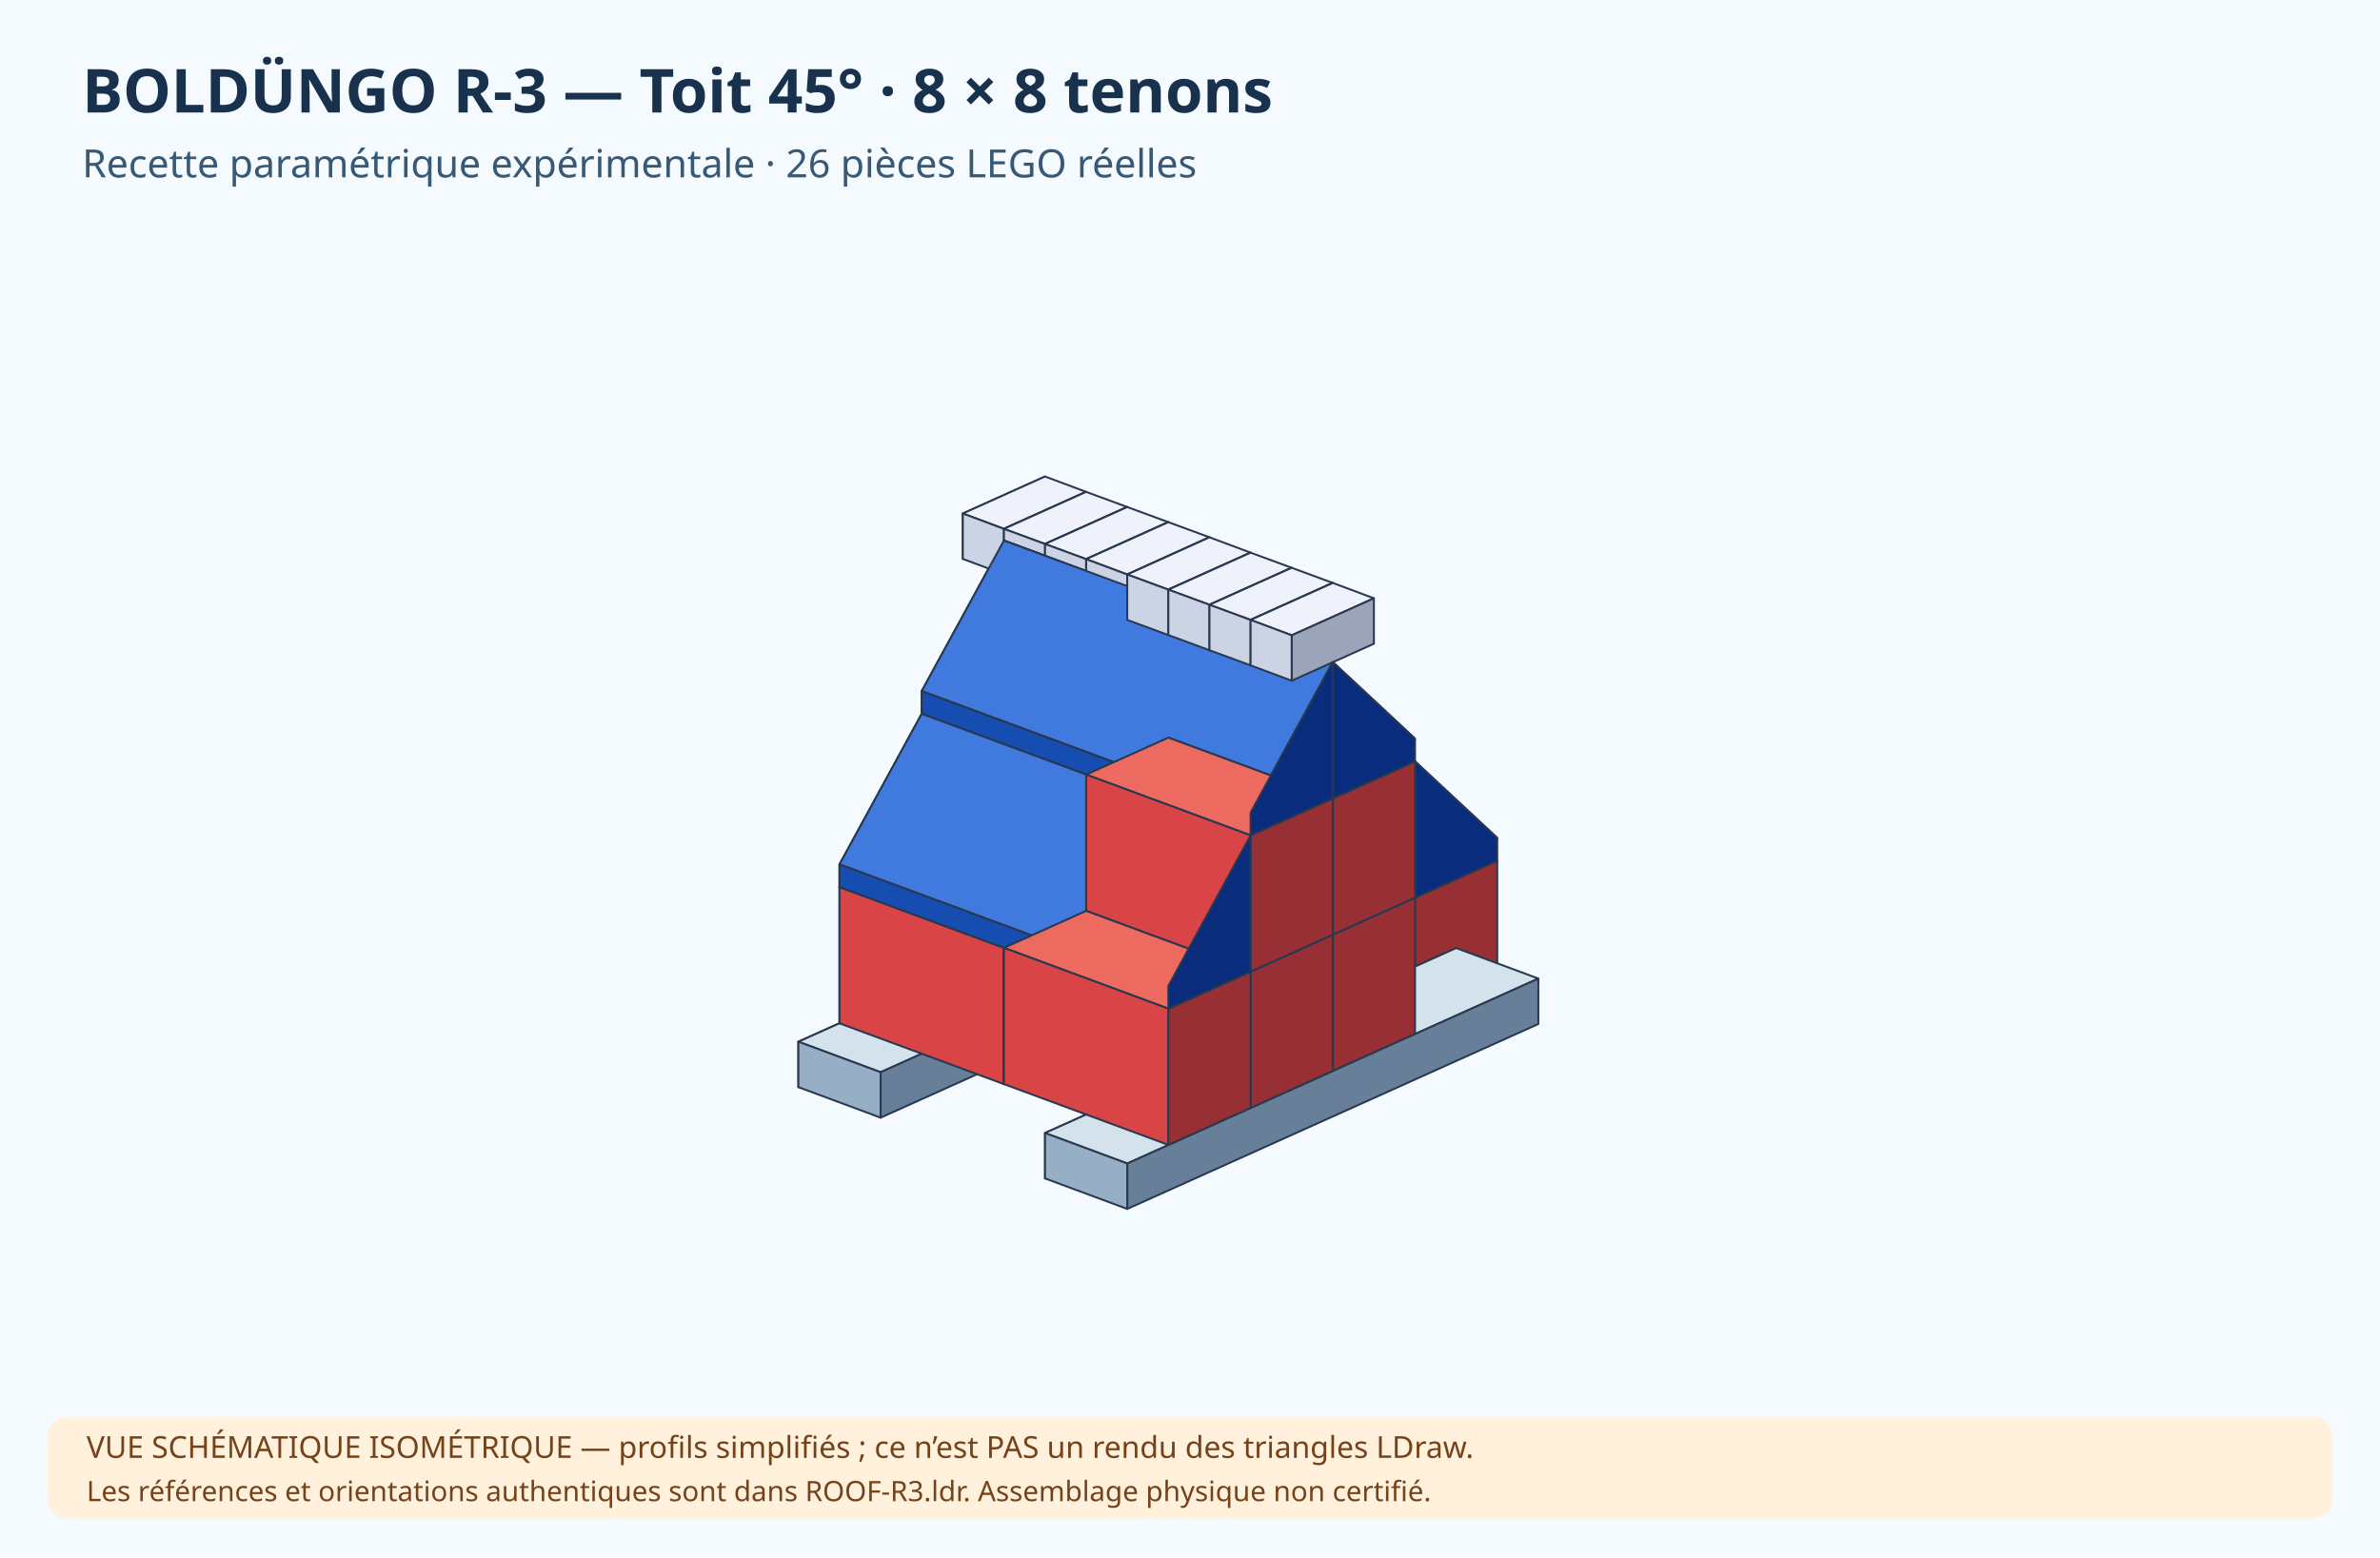
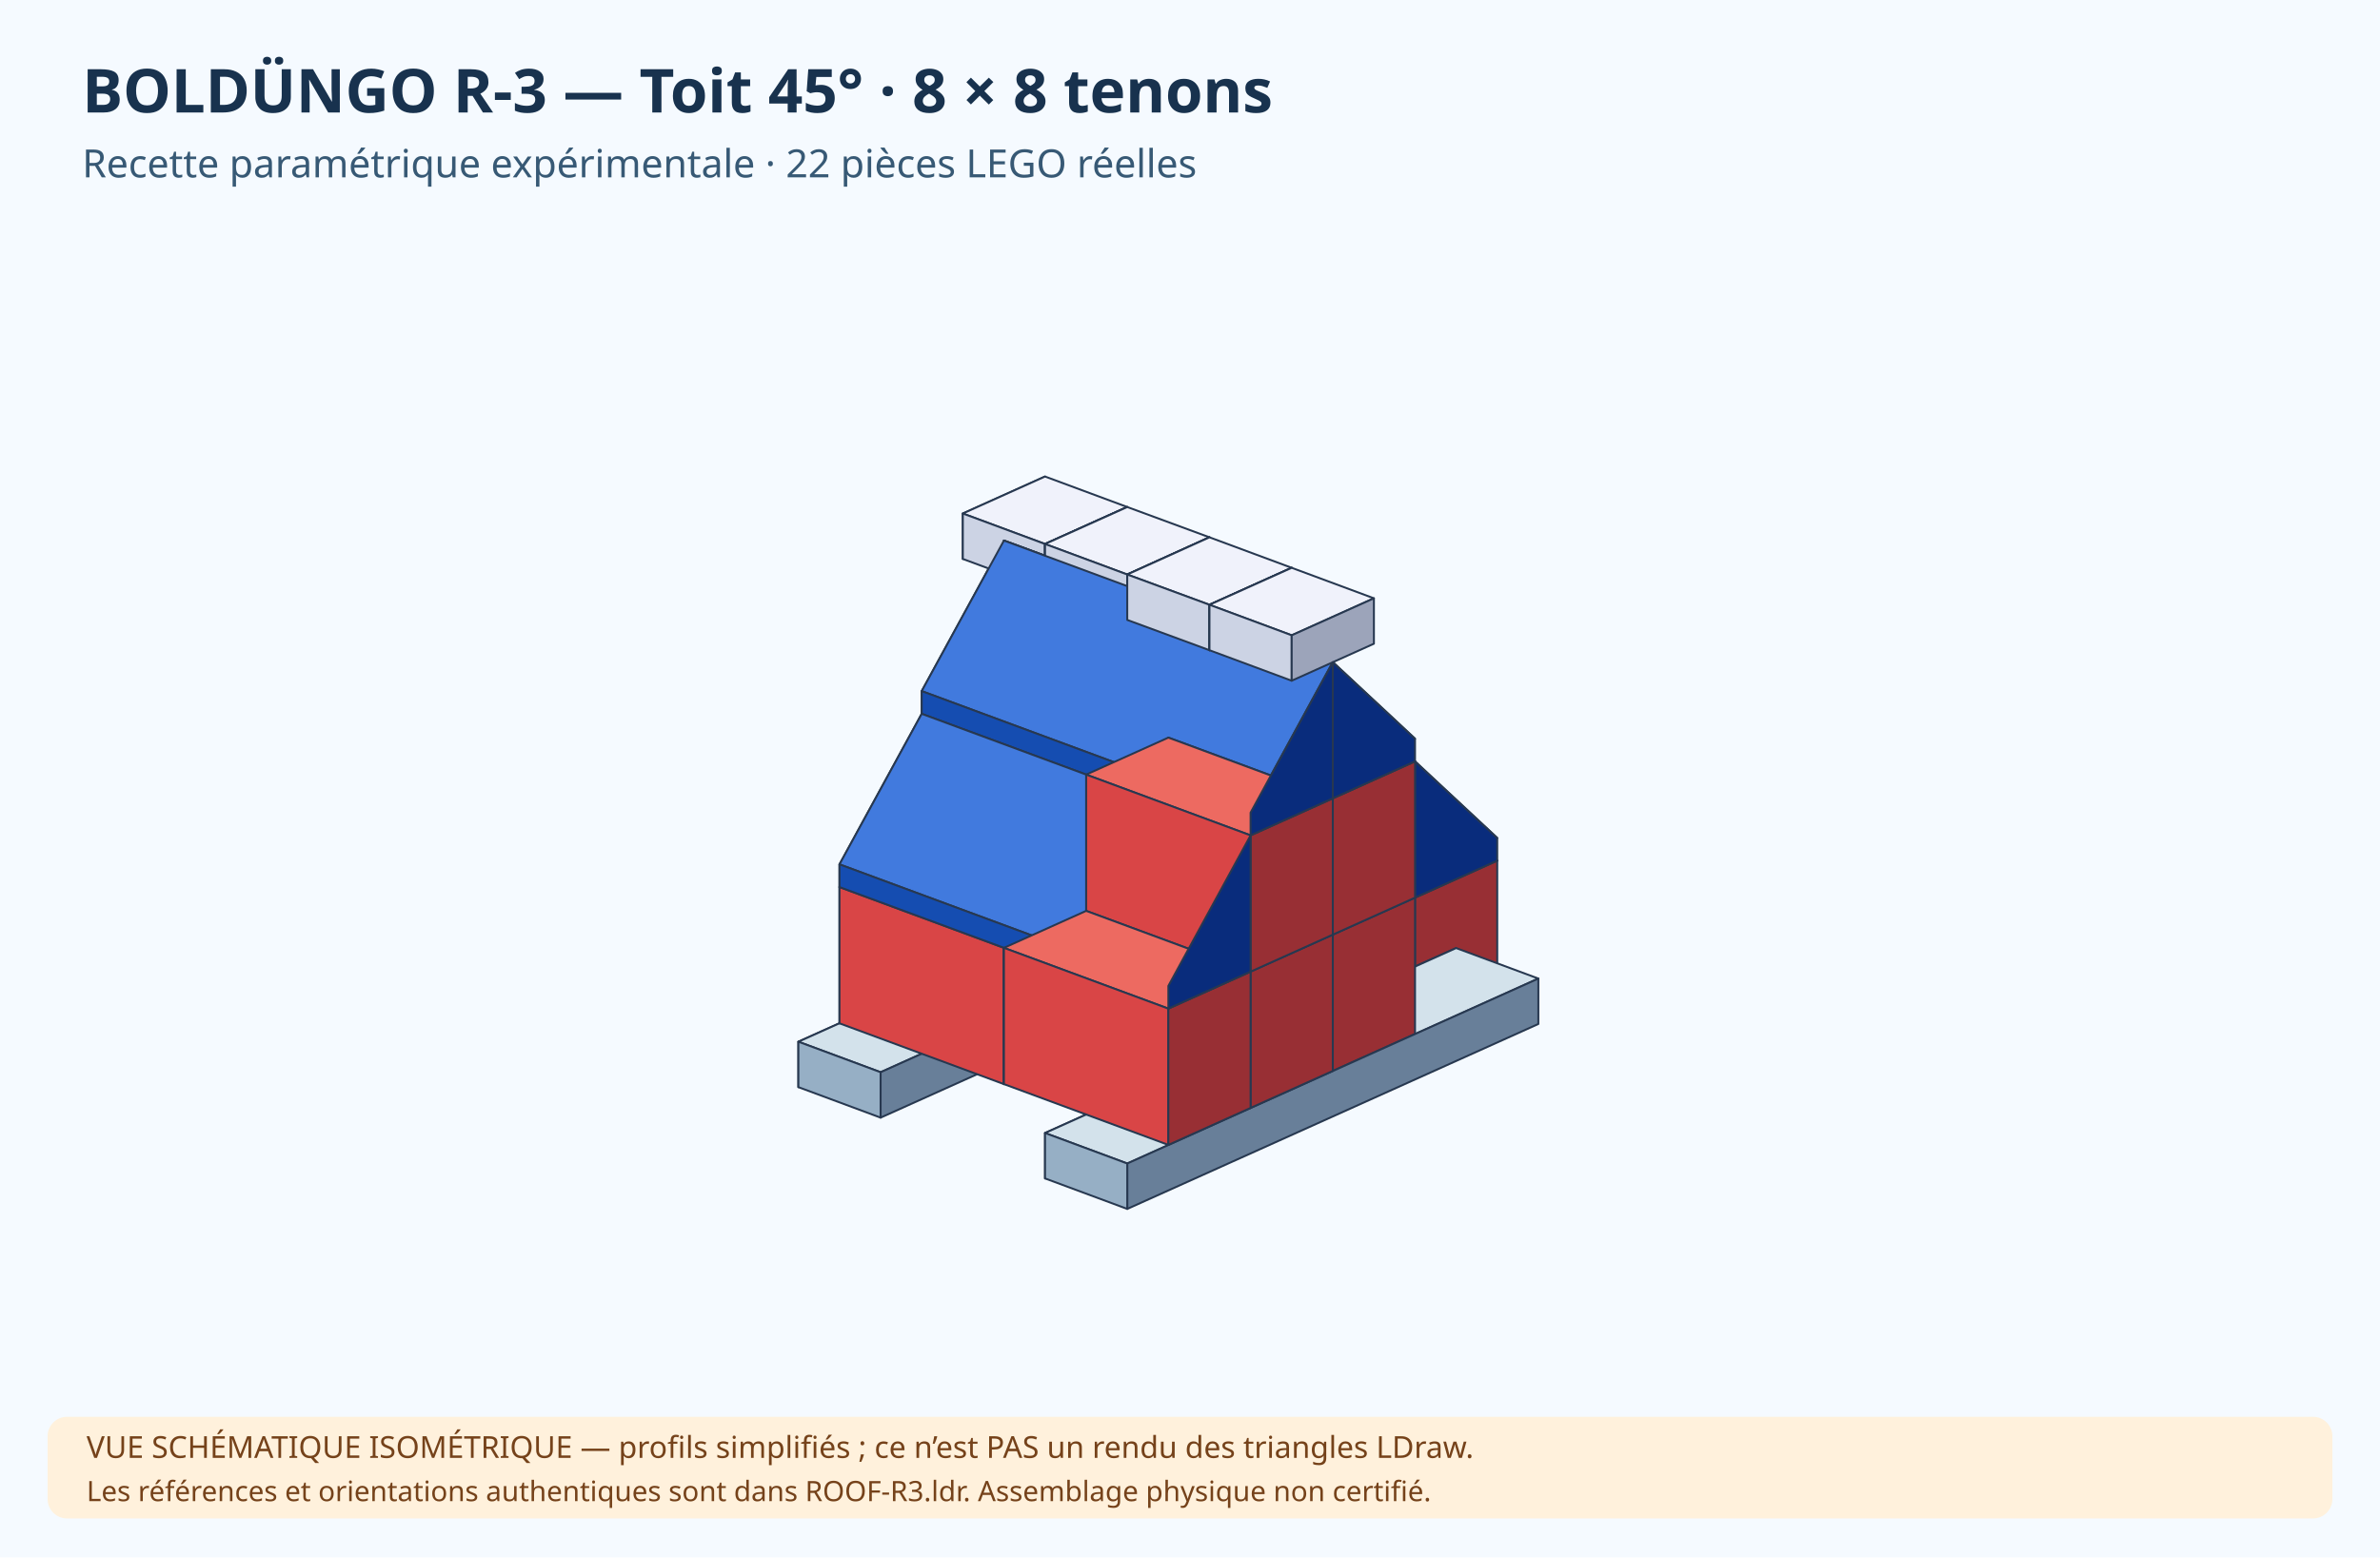
<svg xmlns="http://www.w3.org/2000/svg" width="1100" height="720" viewBox="0 0 1100 720">
  <rect width="1100" height="720" fill="#f5faff" />
  <text x="38" y="52" font-size="28" font-family="sans-serif" fill="#18324e" font-weight="bold">BOLDÜNGO R-3 — Toit 45° · 8 × 8 tenons</text>
-   <text x="38" y="82" font-size="18" font-family="sans-serif" fill="#375975">Recette paramétrique expérimentale · 26 pièces LEGO réelles</text>
+   <text x="38" y="82" font-size="18" font-family="sans-serif" fill="#375975">Recette paramétrique expérimentale · 22 pièces LEGO réelles</text>
  <g stroke-linejoin="round">
    <polygon points="540.0,404.7 502.0,421.8 502.0,358.8 540.0,341.7" fill="#982f34" stroke="#273850" stroke-width="0.9" />
    <polygon points="540.0,341.7 502.0,358.8 502.0,295.8 540.0,331.2" fill="#092c7c" stroke="#273850" stroke-width="0.9" />
    <polygon points="502.0,421.8 464.0,438.9 464.0,375.9 502.0,358.8" fill="#982f34" stroke="#273850" stroke-width="0.9" />
    <polygon points="540.0,341.7 502.0,358.8 578.0,386.9 616.0,369.8" fill="#ed6a61" stroke="#273850" stroke-width="0.9" />
    <polygon points="502.0,358.8 464.0,375.9 464.0,312.9 502.0,295.8" fill="#982f34" stroke="#273850" stroke-width="0.9" />
    <polygon points="502.0,295.8 464.0,312.9 464.0,249.9 502.0,285.3" fill="#092c7c" stroke="#273850" stroke-width="0.9" />
    <polygon points="559.0,417.1 369.0,502.6 369.0,481.6 559.0,396.1" fill="#687f99" stroke="#273850" stroke-width="0.9" />
    <polygon points="502.0,421.8 578.0,449.9 578.0,386.9 502.0,358.8" fill="#d94546" stroke="#273850" stroke-width="0.9" />
    <polygon points="483.0,241.3 445.0,258.4 445.0,237.4 483.0,220.3" fill="#9ca4ba" stroke="#273850" stroke-width="0.9" />
-     <polygon points="483.0,220.3 445.0,237.4 464.0,244.5 502.0,227.4" fill="#f0f2fb" stroke="#273850" stroke-width="0.9" />
    <polygon points="559.0,396.1 369.0,481.6 407.0,495.7 597.0,410.2" fill="#d3e2eb" stroke="#273850" stroke-width="0.9" />
    <polygon points="616.0,432.8 578.0,449.9 578.0,386.9 616.0,369.8" fill="#982f34" stroke="#273850" stroke-width="0.9" />
+     <polygon points="464.0,438.9 426.0,456.0 426.0,393.0 464.0,375.9" fill="#982f34" stroke="#273850" stroke-width="0.9" />
    <polygon points="616.0,432.8 578.0,449.9 578.0,386.9 616.0,369.8" fill="#982f34" stroke="#273850" stroke-width="0.9" />
-     <polygon points="464.0,438.9 426.0,456.0 426.0,393.0 464.0,375.9" fill="#982f34" stroke="#273850" stroke-width="0.9" />
    <polygon points="502.0,358.8 464.0,375.9 540.0,404.0 578.0,386.9" fill="#ed6a61" stroke="#273850" stroke-width="0.9" />
    <polygon points="464.0,375.9 426.0,393.0 426.0,330.0 464.0,312.9" fill="#982f34" stroke="#273850" stroke-width="0.9" />
    <polygon points="540.0,331.2 502.0,295.8 654.0,352.0 692.0,387.4" fill="#417ade" stroke="#273850" stroke-width="0.9" />
    <polygon points="502.0,295.8 464.0,312.9 540.0,341.0 578.0,323.9" fill="#ed6a61" stroke="#273850" stroke-width="0.9" />
    <polygon points="464.0,312.9 426.0,330.0 426.0,319.5 464.0,249.9" fill="#092c7c" stroke="#273850" stroke-width="0.9" />
-     <polygon points="502.0,248.4 464.0,265.5 464.0,244.5 502.0,227.4" fill="#9ca4ba" stroke="#273850" stroke-width="0.9" />
-     <polygon points="502.0,248.4 464.0,265.5 464.0,244.5 502.0,227.4" fill="#9ca4ba" stroke="#273850" stroke-width="0.9" />
-     <polygon points="445.0,258.4 464.0,265.5 464.0,244.5 445.0,237.4" fill="#ccd3e4" stroke="#273850" stroke-width="0.9" />
-     <polygon points="502.0,227.4 464.0,244.5 483.0,251.5 521.0,234.4" fill="#f0f2fb" stroke="#273850" stroke-width="0.9" />
+     <polygon points="483.0,220.3 445.0,237.4 483.0,251.5 521.0,234.4" fill="#f0f2fb" stroke="#273850" stroke-width="0.9" />
    <polygon points="597.0,431.2 407.0,516.7 407.0,495.7 597.0,410.2" fill="#687f99" stroke="#273850" stroke-width="0.9" />
    <polygon points="464.0,438.9 540.0,467.0 540.0,404.0 464.0,375.9" fill="#d94546" stroke="#273850" stroke-width="0.9" />
    <polygon points="464.0,375.9 540.0,404.0 540.0,341.0 464.0,312.9" fill="#d94546" stroke="#273850" stroke-width="0.9" />
    <polygon points="502.0,358.8 654.0,415.0 654.0,352.0 502.0,295.8" fill="#154db1" stroke="#273850" stroke-width="0.9" />
+     <polygon points="445.0,258.4 483.0,272.5 483.0,251.5 445.0,237.4" fill="#ccd3e4" stroke="#273850" stroke-width="0.9" />
    <polygon points="521.0,255.4 483.0,272.5 483.0,251.5 521.0,234.4" fill="#9ca4ba" stroke="#273850" stroke-width="0.9" />
    <polygon points="521.0,255.4 483.0,272.5 483.0,251.5 521.0,234.4" fill="#9ca4ba" stroke="#273850" stroke-width="0.9" />
-     <polygon points="464.0,265.5 483.0,272.5 483.0,251.5 464.0,244.5" fill="#ccd3e4" stroke="#273850" stroke-width="0.9" />
-     <polygon points="521.0,234.4 483.0,251.5 502.0,258.5 540.0,241.4" fill="#f0f2fb" stroke="#273850" stroke-width="0.9" />
-     <polygon points="578.0,449.9 540.0,467.0 540.0,404.0 578.0,386.9" fill="#982f34" stroke="#273850" stroke-width="0.9" />
    <polygon points="578.0,449.9 540.0,467.0 540.0,404.0 578.0,386.9" fill="#982f34" stroke="#273850" stroke-width="0.9" />
    <polygon points="426.0,456.0 388.0,473.1 388.0,410.1 426.0,393.0" fill="#982f34" stroke="#273850" stroke-width="0.9" />
+     <polygon points="578.0,449.9 540.0,467.0 540.0,404.0 578.0,386.9" fill="#982f34" stroke="#273850" stroke-width="0.9" />
+     <polygon points="464.0,375.9 426.0,393.0 502.0,421.1 540.0,404.0" fill="#ed6a61" stroke="#273850" stroke-width="0.9" />
    <polygon points="616.0,369.8 578.0,386.9 654.0,415.0 692.0,397.9" fill="#ed6a61" stroke="#273850" stroke-width="0.9" />
-     <polygon points="464.0,375.9 426.0,393.0 502.0,421.1 540.0,404.0" fill="#ed6a61" stroke="#273850" stroke-width="0.9" />
    <polygon points="426.0,393.0 388.0,410.1 388.0,399.6 426.0,330.0" fill="#092c7c" stroke="#273850" stroke-width="0.9" />
    <polygon points="578.0,386.9 540.0,404.0 540.0,341.0 578.0,323.9" fill="#982f34" stroke="#273850" stroke-width="0.9" />
    <polygon points="578.0,386.9 540.0,404.0 540.0,341.0 578.0,323.9" fill="#982f34" stroke="#273850" stroke-width="0.9" />
    <polygon points="464.0,312.9 426.0,330.0 502.0,358.1 540.0,341.0" fill="#ed6a61" stroke="#273850" stroke-width="0.9" />
    <polygon points="502.0,285.3 464.0,249.9 616.0,306.1 654.0,341.5" fill="#417ade" stroke="#273850" stroke-width="0.9" />
-     <polygon points="540.0,262.4 502.0,279.5 502.0,258.5 540.0,241.4" fill="#9ca4ba" stroke="#273850" stroke-width="0.9" />
-     <polygon points="540.0,262.4 502.0,279.5 502.0,258.5 540.0,241.4" fill="#9ca4ba" stroke="#273850" stroke-width="0.9" />
-     <polygon points="483.0,272.5 502.0,279.5 502.0,258.5 483.0,251.5" fill="#ccd3e4" stroke="#273850" stroke-width="0.9" />
-     <polygon points="540.0,241.4 502.0,258.5 521.0,265.6 559.0,248.4" fill="#f0f2fb" stroke="#273850" stroke-width="0.9" />
+     <polygon points="521.0,234.4 483.0,251.5 521.0,265.6 559.0,248.4" fill="#f0f2fb" stroke="#273850" stroke-width="0.9" />
+     <polygon points="426.0,456.0 502.0,484.1 502.0,421.1 426.0,393.0" fill="#d94546" stroke="#273850" stroke-width="0.9" />
    <polygon points="578.0,449.9 654.0,478.0 654.0,415.0 578.0,386.9" fill="#d94546" stroke="#273850" stroke-width="0.9" />
-     <polygon points="426.0,456.0 502.0,484.1 502.0,421.1 426.0,393.0" fill="#d94546" stroke="#273850" stroke-width="0.9" />
    <polygon points="426.0,393.0 502.0,421.1 502.0,358.1 426.0,330.0" fill="#d94546" stroke="#273850" stroke-width="0.9" />
    <polygon points="464.0,312.9 616.0,369.1 616.0,306.1 464.0,249.9" fill="#154db1" stroke="#273850" stroke-width="0.9" />
+     <polygon points="483.0,272.5 521.0,286.6 521.0,265.6 483.0,251.5" fill="#ccd3e4" stroke="#273850" stroke-width="0.9" />
    <polygon points="559.0,269.4 521.0,286.6 521.0,265.6 559.0,248.4" fill="#9ca4ba" stroke="#273850" stroke-width="0.9" />
    <polygon points="559.0,269.4 521.0,286.6 521.0,265.6 559.0,248.4" fill="#9ca4ba" stroke="#273850" stroke-width="0.9" />
-     <polygon points="502.0,279.5 521.0,286.6 521.0,265.6 502.0,258.5" fill="#ccd3e4" stroke="#273850" stroke-width="0.9" />
-     <polygon points="559.0,248.4 521.0,265.6 540.0,272.6 578.0,255.5" fill="#f0f2fb" stroke="#273850" stroke-width="0.9" />
+     <polygon points="540.0,467.0 502.0,484.1 502.0,421.1 540.0,404.0" fill="#982f34" stroke="#273850" stroke-width="0.9" />
    <polygon points="692.0,460.9 654.0,478.0 654.0,415.0 692.0,397.9" fill="#982f34" stroke="#273850" stroke-width="0.9" />
    <polygon points="540.0,467.0 502.0,484.1 502.0,421.1 540.0,404.0" fill="#982f34" stroke="#273850" stroke-width="0.9" />
-     <polygon points="540.0,467.0 502.0,484.1 502.0,421.1 540.0,404.0" fill="#982f34" stroke="#273850" stroke-width="0.9" />
+     <polygon points="426.0,393.0 388.0,410.1 464.0,438.2 502.0,421.1" fill="#ed6a61" stroke="#273850" stroke-width="0.9" />
    <polygon points="578.0,386.9 540.0,404.0 616.0,432.1 654.0,415.0" fill="#ed6a61" stroke="#273850" stroke-width="0.9" />
-     <polygon points="426.0,393.0 388.0,410.1 464.0,438.2 502.0,421.1" fill="#ed6a61" stroke="#273850" stroke-width="0.9" />
    <polygon points="692.0,397.9 654.0,415.0 654.0,352.0 692.0,387.4" fill="#092c7c" stroke="#273850" stroke-width="0.9" />
    <polygon points="540.0,404.0 502.0,421.1 502.0,358.1 540.0,341.0" fill="#982f34" stroke="#273850" stroke-width="0.9" />
    <polygon points="540.0,404.0 502.0,421.1 502.0,358.1 540.0,341.0" fill="#982f34" stroke="#273850" stroke-width="0.9" />
    <polygon points="578.0,323.9 540.0,341.0 616.0,369.1 654.0,352.0" fill="#ed6a61" stroke="#273850" stroke-width="0.9" />
    <polygon points="464.0,249.9 426.0,319.5 578.0,375.7 616.0,306.1" fill="#417ade" stroke="#273850" stroke-width="0.9" />
-     <polygon points="578.0,276.5 540.0,293.6 540.0,272.6 578.0,255.5" fill="#9ca4ba" stroke="#273850" stroke-width="0.9" />
-     <polygon points="578.0,276.5 540.0,293.6 540.0,272.6 578.0,255.5" fill="#9ca4ba" stroke="#273850" stroke-width="0.9" />
-     <polygon points="521.0,286.6 540.0,293.6 540.0,272.6 521.0,265.6" fill="#ccd3e4" stroke="#273850" stroke-width="0.9" />
-     <polygon points="578.0,255.5 540.0,272.6 559.0,279.6 597.0,262.5" fill="#f0f2fb" stroke="#273850" stroke-width="0.9" />
+     <polygon points="559.0,248.4 521.0,265.6 559.0,279.6 597.0,262.5" fill="#f0f2fb" stroke="#273850" stroke-width="0.9" />
    <polygon points="369.0,502.6 407.0,516.7 407.0,495.7 369.0,481.6" fill="#96afc5" stroke="#273850" stroke-width="0.9" />
    <polygon points="673.0,459.3 483.0,544.8 483.0,523.8 673.0,438.3" fill="#687f99" stroke="#273850" stroke-width="0.9" />
+     <polygon points="388.0,473.1 464.0,501.2 464.0,438.2 388.0,410.1" fill="#d94546" stroke="#273850" stroke-width="0.9" />
    <polygon points="540.0,467.0 616.0,495.1 616.0,432.1 540.0,404.0" fill="#d94546" stroke="#273850" stroke-width="0.9" />
-     <polygon points="388.0,473.1 464.0,501.2 464.0,438.2 388.0,410.1" fill="#d94546" stroke="#273850" stroke-width="0.9" />
    <polygon points="540.0,404.0 616.0,432.1 616.0,369.1 540.0,341.0" fill="#d94546" stroke="#273850" stroke-width="0.9" />
    <polygon points="426.0,330.0 578.0,386.2 578.0,375.7 426.0,319.5" fill="#154db1" stroke="#273850" stroke-width="0.9" />
+     <polygon points="521.0,286.6 559.0,300.6 559.0,279.6 521.0,265.6" fill="#ccd3e4" stroke="#273850" stroke-width="0.9" />
    <polygon points="597.0,283.5 559.0,300.6 559.0,279.6 597.0,262.5" fill="#9ca4ba" stroke="#273850" stroke-width="0.9" />
    <polygon points="597.0,283.5 559.0,300.6 559.0,279.6 597.0,262.5" fill="#9ca4ba" stroke="#273850" stroke-width="0.9" />
-     <polygon points="540.0,293.6 559.0,300.6 559.0,279.6 540.0,272.6" fill="#ccd3e4" stroke="#273850" stroke-width="0.9" />
-     <polygon points="597.0,262.5 559.0,279.6 578.0,286.6 616.0,269.5" fill="#f0f2fb" stroke="#273850" stroke-width="0.9" />
    <polygon points="673.0,438.3 483.0,523.8 521.0,537.9 711.0,452.4" fill="#d3e2eb" stroke="#273850" stroke-width="0.9" />
+     <polygon points="502.0,484.1 464.0,501.2 464.0,438.2 502.0,421.1" fill="#982f34" stroke="#273850" stroke-width="0.9" />
    <polygon points="654.0,478.0 616.0,495.1 616.0,432.1 654.0,415.0" fill="#982f34" stroke="#273850" stroke-width="0.9" />
-     <polygon points="502.0,484.1 464.0,501.2 464.0,438.2 502.0,421.1" fill="#982f34" stroke="#273850" stroke-width="0.9" />
    <polygon points="502.0,484.1 464.0,501.2 464.0,438.2 502.0,421.1" fill="#982f34" stroke="#273850" stroke-width="0.9" />
    <polygon points="540.0,404.0 502.0,421.1 578.0,449.2 616.0,432.1" fill="#ed6a61" stroke="#273850" stroke-width="0.9" />
    <polygon points="654.0,415.0 616.0,432.1 616.0,369.1 654.0,352.0" fill="#982f34" stroke="#273850" stroke-width="0.9" />
    <polygon points="426.0,330.0 388.0,399.6 540.0,455.8 578.0,386.2" fill="#417ade" stroke="#273850" stroke-width="0.9" />
    <polygon points="540.0,341.0 502.0,358.1 578.0,386.2 616.0,369.1" fill="#ed6a61" stroke="#273850" stroke-width="0.9" />
    <polygon points="654.0,352.0 616.0,369.1 616.0,306.1 654.0,341.5" fill="#092c7c" stroke="#273850" stroke-width="0.9" />
-     <polygon points="616.0,290.5 578.0,307.6 578.0,286.6 616.0,269.5" fill="#9ca4ba" stroke="#273850" stroke-width="0.9" />
-     <polygon points="616.0,290.5 578.0,307.6 578.0,286.6 616.0,269.5" fill="#9ca4ba" stroke="#273850" stroke-width="0.9" />
-     <polygon points="559.0,300.6 578.0,307.6 578.0,286.6 559.0,279.6" fill="#ccd3e4" stroke="#273850" stroke-width="0.9" />
-     <polygon points="616.0,269.5 578.0,286.6 597.0,293.7 635.0,276.6" fill="#f0f2fb" stroke="#273850" stroke-width="0.9" />
+     <polygon points="597.0,262.5 559.0,279.6 597.0,293.7 635.0,276.6" fill="#f0f2fb" stroke="#273850" stroke-width="0.9" />
    <polygon points="711.0,473.4 521.0,558.9 521.0,537.9 711.0,452.4" fill="#687f99" stroke="#273850" stroke-width="0.9" />
    <polygon points="502.0,484.1 578.0,512.2 578.0,449.2 502.0,421.1" fill="#d94546" stroke="#273850" stroke-width="0.9" />
    <polygon points="388.0,410.1 540.0,466.3 540.0,455.8 388.0,399.6" fill="#154db1" stroke="#273850" stroke-width="0.9" />
    <polygon points="502.0,421.1 578.0,449.2 578.0,386.2 502.0,358.1" fill="#d94546" stroke="#273850" stroke-width="0.9" />
+     <polygon points="559.0,300.6 597.0,314.7 597.0,293.7 559.0,279.6" fill="#ccd3e4" stroke="#273850" stroke-width="0.9" />
    <polygon points="635.0,297.6 597.0,314.7 597.0,293.7 635.0,276.6" fill="#9ca4ba" stroke="#273850" stroke-width="0.9" />
-     <polygon points="578.0,307.6 597.0,314.7 597.0,293.7 578.0,286.6" fill="#ccd3e4" stroke="#273850" stroke-width="0.9" />
    <polygon points="616.0,495.1 578.0,512.2 578.0,449.2 616.0,432.1" fill="#982f34" stroke="#273850" stroke-width="0.9" />
    <polygon points="502.0,421.1 464.0,438.2 540.0,466.3 578.0,449.2" fill="#ed6a61" stroke="#273850" stroke-width="0.9" />
    <polygon points="616.0,432.1 578.0,449.2 578.0,386.2 616.0,369.1" fill="#982f34" stroke="#273850" stroke-width="0.9" />
    <polygon points="616.0,369.1 578.0,386.2 578.0,375.7 616.0,306.1" fill="#092c7c" stroke="#273850" stroke-width="0.9" />
    <polygon points="464.0,501.2 540.0,529.3 540.0,466.3 464.0,438.2" fill="#d94546" stroke="#273850" stroke-width="0.9" />
    <polygon points="578.0,512.2 540.0,529.3 540.0,466.3 578.0,449.2" fill="#982f34" stroke="#273850" stroke-width="0.9" />
    <polygon points="578.0,449.2 540.0,466.3 540.0,455.8 578.0,386.2" fill="#092c7c" stroke="#273850" stroke-width="0.9" />
    <polygon points="483.0,544.8 521.0,558.9 521.0,537.9 483.0,523.8" fill="#96afc5" stroke="#273850" stroke-width="0.9" />
  </g>
  <rect x="22" y="655" width="1056" height="47" rx="9" fill="#fff1dc" />
  <text x="40" y="674" font-family="sans-serif" font-size="14" fill="#75421a">VUE SCHÉMATIQUE ISOMÉTRIQUE — profils simplifiés ; ce n’est PAS un rendu des triangles LDraw.</text>
  <text x="40" y="694" font-family="sans-serif" font-size="13" fill="#75421a">Les références et orientations authentiques sont dans ROOF-R3.ldr. Assemblage physique non certifié.</text>
</svg>
